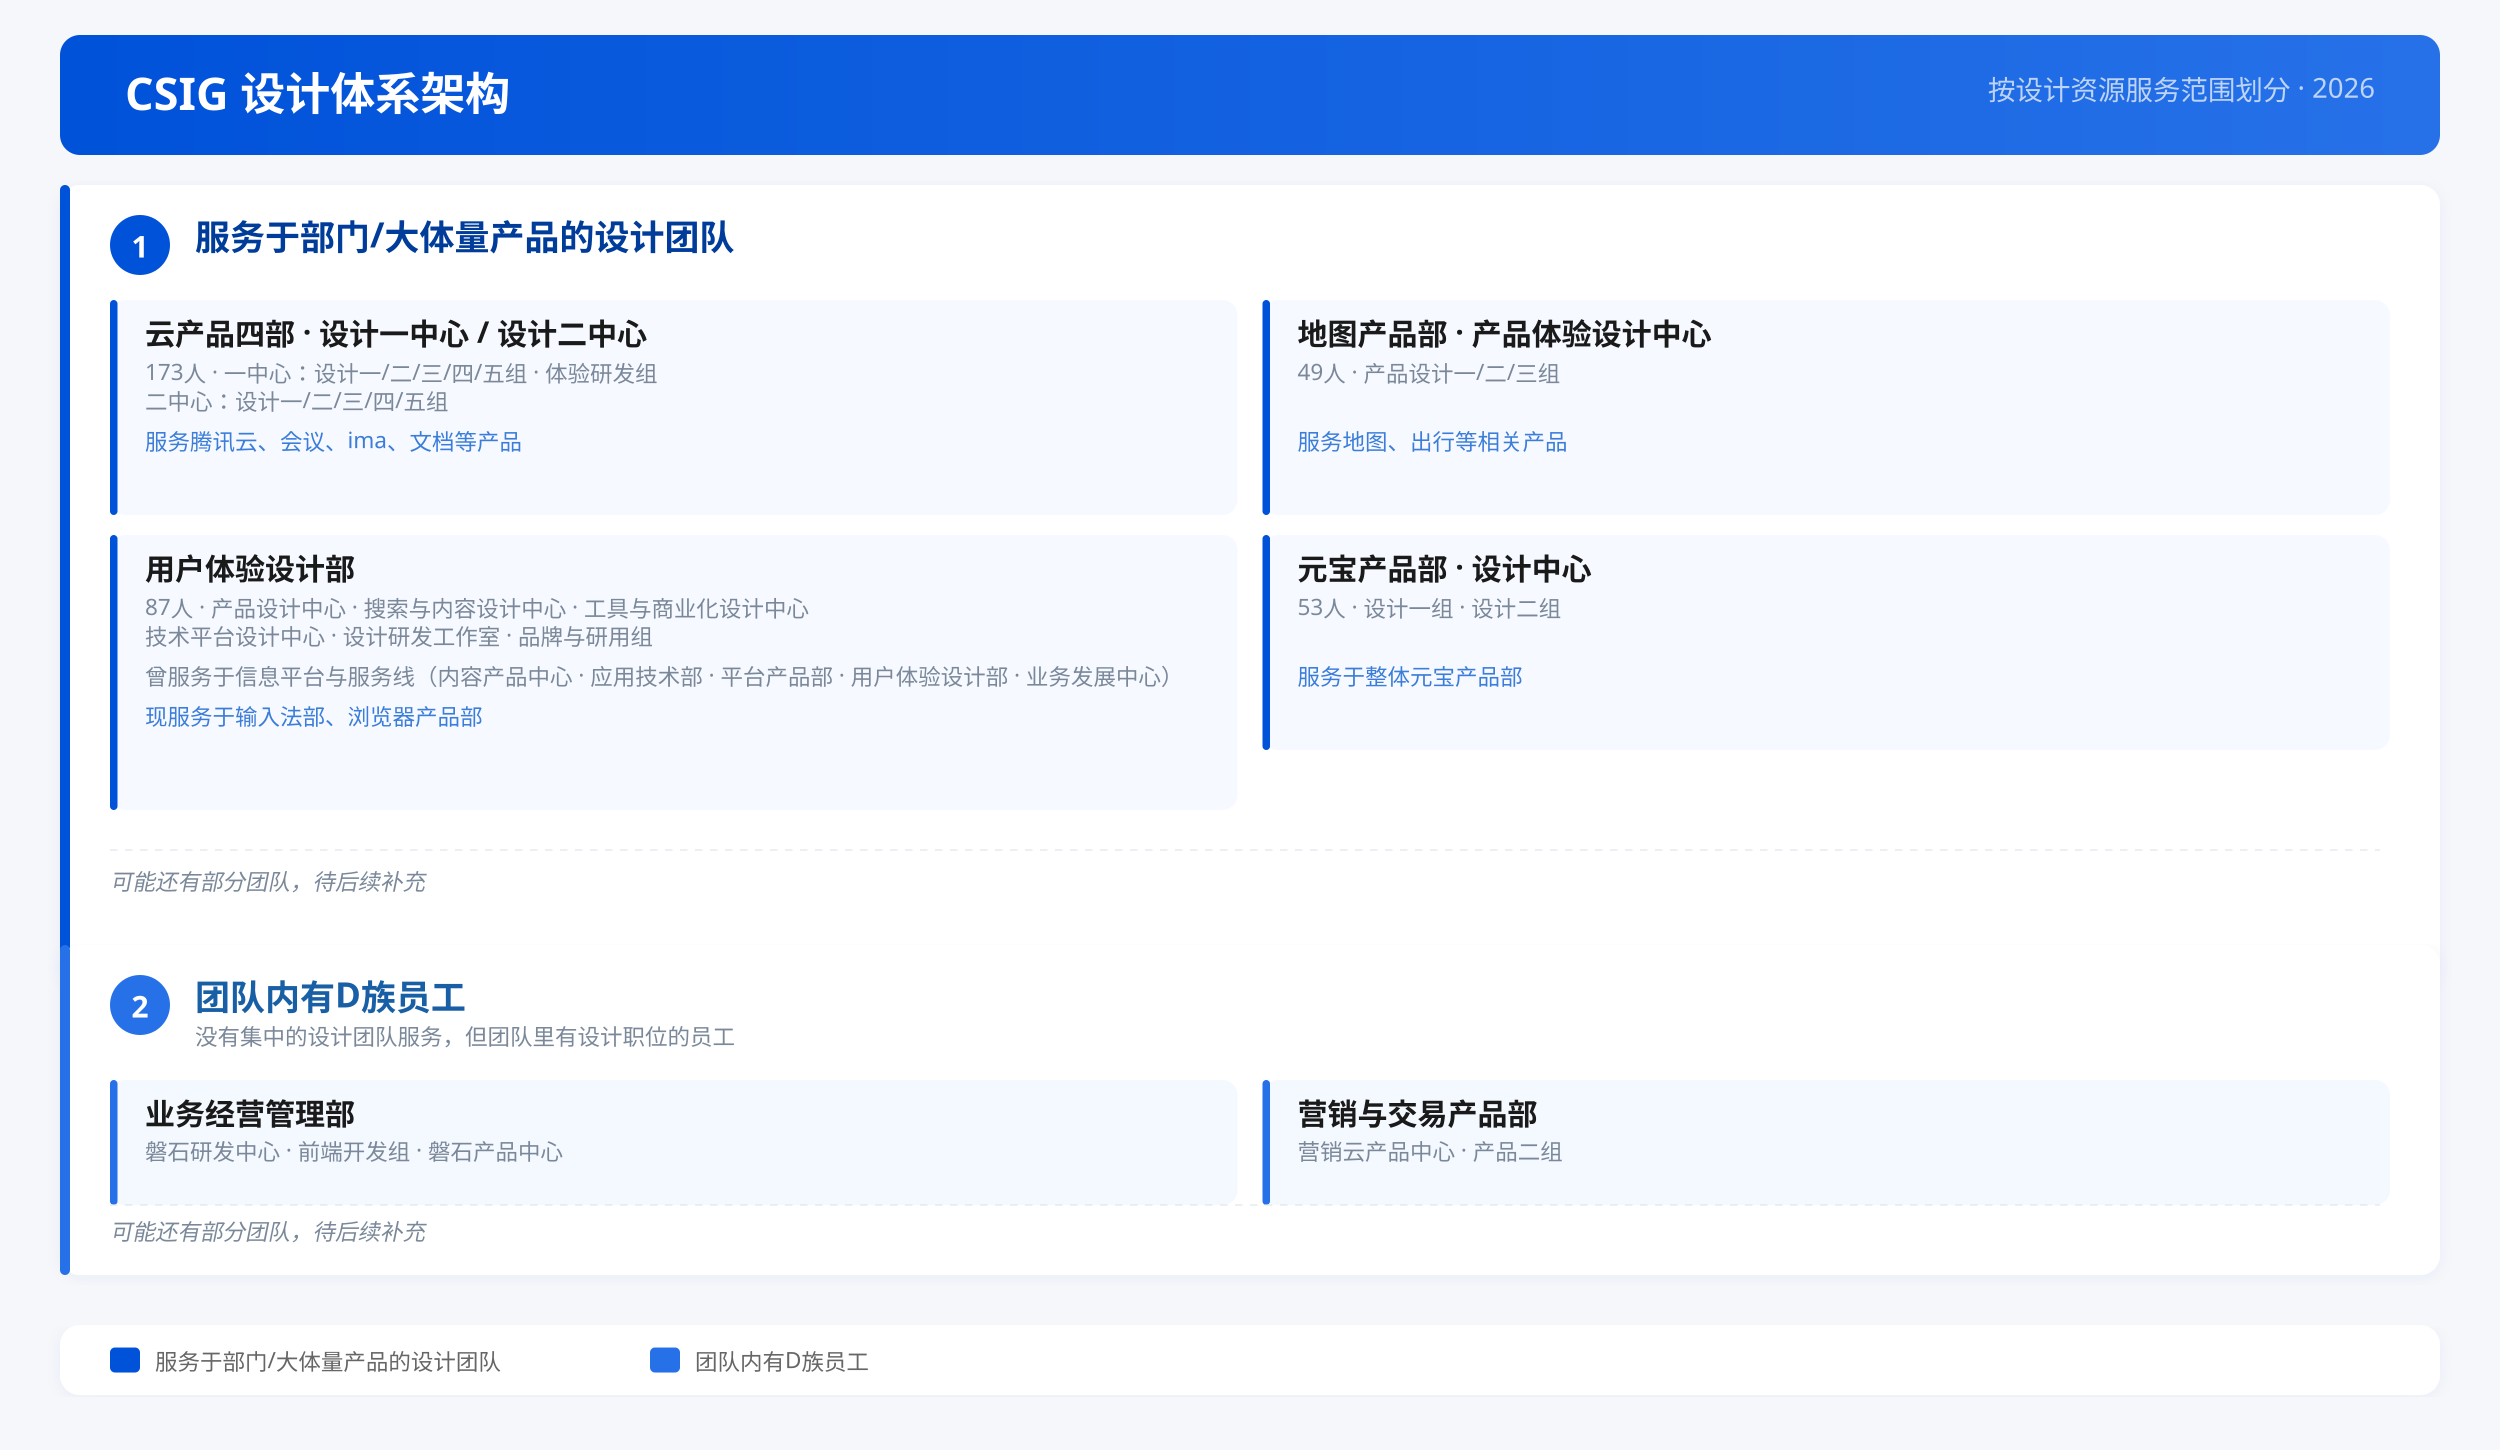
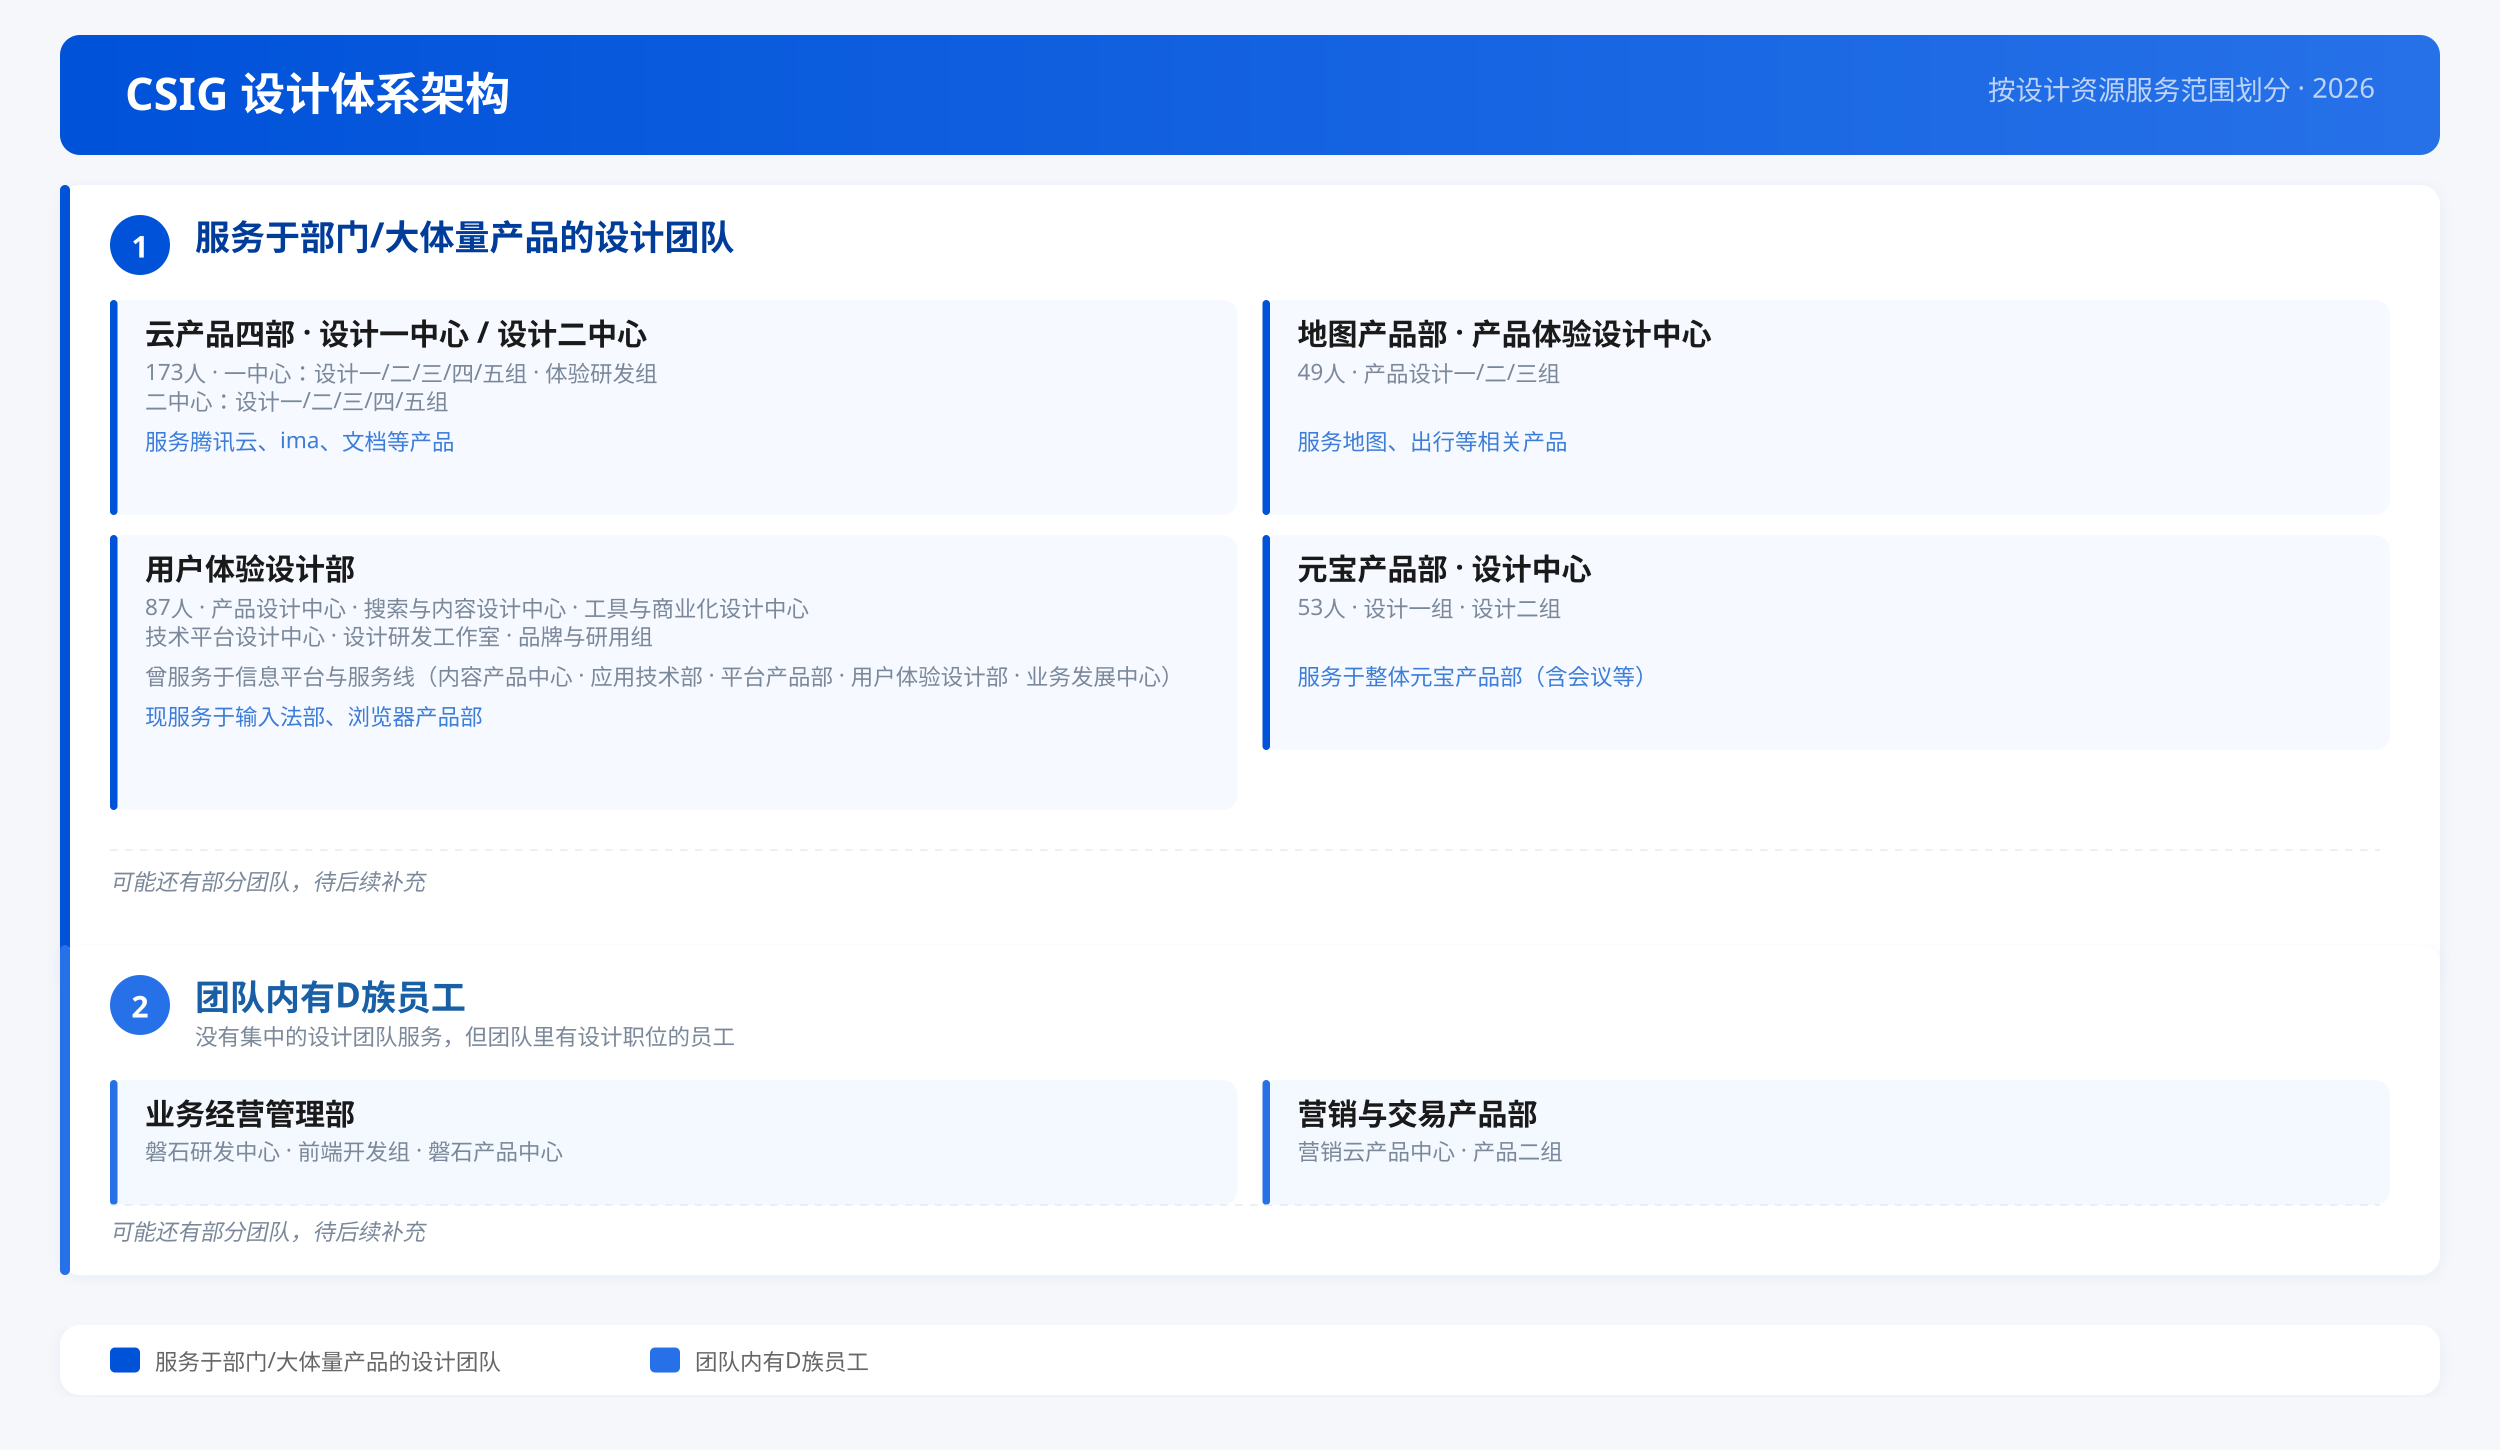
<svg xmlns="http://www.w3.org/2000/svg" viewBox="0 0 1000 580" width="1000" height="580">
  <defs>
    <style>
    text { font-family: 'TencentSans', '腾讯体', 'PingFang SC', 'Microsoft YaHei', sans-serif; }
  </style>
    <filter id="s" x="-2%" y="-1%" width="104%" height="104%">
      <feDropShadow dx="0" dy="1" stdDeviation="3" flood-color="#0052D9" flood-opacity="0.05" />
    </filter>
    <linearGradient id="hg" x1="0" y1="0" x2="1" y2="0">
      <stop offset="0%" stop-color="#0052D9" />
      <stop offset="100%" stop-color="#2671E8" />
    </linearGradient>
  </defs>
  <rect width="1000" height="580" fill="#F5F7FA" />
  <rect x="24" y="14" width="952" height="48" rx="8" fill="url(#hg)" />
  <text x="50" y="44" fill="white" font-size="18" font-weight="700">CSIG 设计体系架构</text>
  <text x="950" y="40" text-anchor="end" fill="white" font-size="11" opacity="0.7">按设计资源服务范围划分 · 2026</text>
  <rect x="24" y="74" width="952" height="320" rx="8" fill="white" filter="url(#s)" />
  <rect x="24" y="74" width="4" height="320" rx="2" fill="#0052D9" />
  <rect x="44" y="86" width="24" height="24" rx="12" fill="#0052D9" />
  <text x="56" y="103" text-anchor="middle" fill="white" font-size="12" font-weight="700">1</text>
  <text x="78" y="100" fill="#003C99" font-size="14" font-weight="700">服务于部门/大体量产品的设计团队</text>
  <rect x="44" y="120" width="451" height="86" rx="6" fill="#F6F9FF" />
  <rect x="44" y="120" width="3" height="86" rx="1.5" fill="#0052D9" />
  <text x="58" y="138" fill="#1A1A1A" font-size="12" font-weight="700">云产品四部 · 设计一中心 / 设计二中心</text>
  <text x="58" y="152" fill="#7A8899" font-size="9">173人 · 一中心：设计一/二/三/四/五组 · 体验研发组</text>
  <text x="58" y="164" fill="#7A8899" font-size="9">二中心：设计一/二/三/四/五组</text>
-   <text x="58" y="180" fill="#3B7DD8" font-size="9">服务腾讯云、会议、ima、文档等产品</text>
+   <text x="58" y="180" fill="#3B7DD8" font-size="9">服务腾讯云、ima、文档等产品</text>
  <rect x="505" y="120" width="451" height="86" rx="6" fill="#F6F9FF" />
  <rect x="505" y="120" width="3" height="86" rx="1.5" fill="#0052D9" />
  <text x="519" y="138" fill="#1A1A1A" font-size="12" font-weight="700">地图产品部 · 产品体验设计中心</text>
  <text x="519" y="152" fill="#7A8899" font-size="9">49人 · 产品设计一/二/三组</text>
  <text x="519" y="180" fill="#3B7DD8" font-size="9">服务地图、出行等相关产品</text>
  <rect x="44" y="214" width="451" height="110" rx="6" fill="#F6F9FF" />
  <rect x="44" y="214" width="3" height="110" rx="1.5" fill="#0052D9" />
  <text x="58" y="232" fill="#1A1A1A" font-size="12" font-weight="700">用户体验设计部</text>
  <text x="58" y="246" fill="#7A8899" font-size="9">87人 · 产品设计中心 · 搜索与内容设计中心 · 工具与商业化设计中心</text>
  <text x="58" y="258" fill="#7A8899" font-size="9">技术平台设计中心 · 设计研发工作室 · 品牌与研用组</text>
  <text x="58" y="274" fill="#7A8899" font-size="9">曾服务于信息平台与服务线（内容产品中心 · 应用技术部 · 平台产品部 · 用户体验设计部 · 业务发展中心）</text>
  <text x="58" y="290" fill="#3B7DD8" font-size="9">现服务于输入法部、浏览器产品部</text>
  <rect x="505" y="214" width="451" height="86" rx="6" fill="#F6F9FF" />
  <rect x="505" y="214" width="3" height="86" rx="1.5" fill="#0052D9" />
  <text x="519" y="232" fill="#1A1A1A" font-size="12" font-weight="700">元宝产品部 · 设计中心</text>
  <text x="519" y="246" fill="#7A8899" font-size="9">53人 · 设计一组 · 设计二组</text>
-   <text x="519" y="274" fill="#3B7DD8" font-size="9">服务于整体元宝产品部</text>
+   <text x="519" y="274" fill="#3B7DD8" font-size="9">服务于整体元宝产品部（含会议等）</text>
  <line x1="44" y1="340" x2="952" y2="340" stroke="#E0E6EE" stroke-width="0.5" stroke-dasharray="3,3" />
  <text x="44" y="356" fill="#7A8899" font-size="9" font-style="italic">可能还有部分团队，待后续补充</text>
  <rect x="24" y="378" width="952" height="132" rx="8" fill="white" filter="url(#s)" />
  <rect x="24" y="378" width="4" height="132" rx="2" fill="#2671E8" />
  <rect x="44" y="390" width="24" height="24" rx="12" fill="#2671E8" />
  <text x="56" y="407" text-anchor="middle" fill="white" font-size="12" font-weight="700">2</text>
  <text x="78" y="404" fill="#185FA5" font-size="14" font-weight="700">团队内有D族员工</text>
  <text x="78" y="418" fill="#7A8899" font-size="9">没有集中的设计团队服务，但团队里有设计职位的员工</text>
  <rect x="44" y="432" width="451" height="50" rx="6" fill="#F4F8FF" />
  <rect x="44" y="432" width="3" height="50" rx="1.5" fill="#2671E8" />
  <text x="58" y="450" fill="#1A1A1A" font-size="12" font-weight="700">业务经营管理部</text>
  <text x="58" y="464" fill="#7A8899" font-size="9">磐石研发中心 · 前端开发组 · 磐石产品中心</text>
  <rect x="505" y="432" width="451" height="50" rx="6" fill="#F4F8FF" />
  <rect x="505" y="432" width="3" height="50" rx="1.5" fill="#2671E8" />
  <text x="519" y="450" fill="#1A1A1A" font-size="12" font-weight="700">营销与交易产品部</text>
  <text x="519" y="464" fill="#7A8899" font-size="9">营销云产品中心 · 产品二组</text>
  <line x1="44" y1="482" x2="952" y2="482" stroke="#E0E6EE" stroke-width="0.5" stroke-dasharray="3,3" />
  <text x="44" y="496" fill="#7A8899" font-size="9" font-style="italic">可能还有部分团队，待后续补充</text>
  <rect x="24" y="530" width="952" height="28" rx="8" fill="white" filter="url(#s)" />
  <rect x="44" y="539" width="12" height="10" rx="2" fill="#0052D9" />
  <text x="62" y="548" fill="#666" font-size="9">服务于部门/大体量产品的设计团队</text>
  <rect x="260" y="539" width="12" height="10" rx="2" fill="#2671E8" />
  <text x="278" y="548" fill="#666" font-size="9">团队内有D族员工</text>
</svg>
